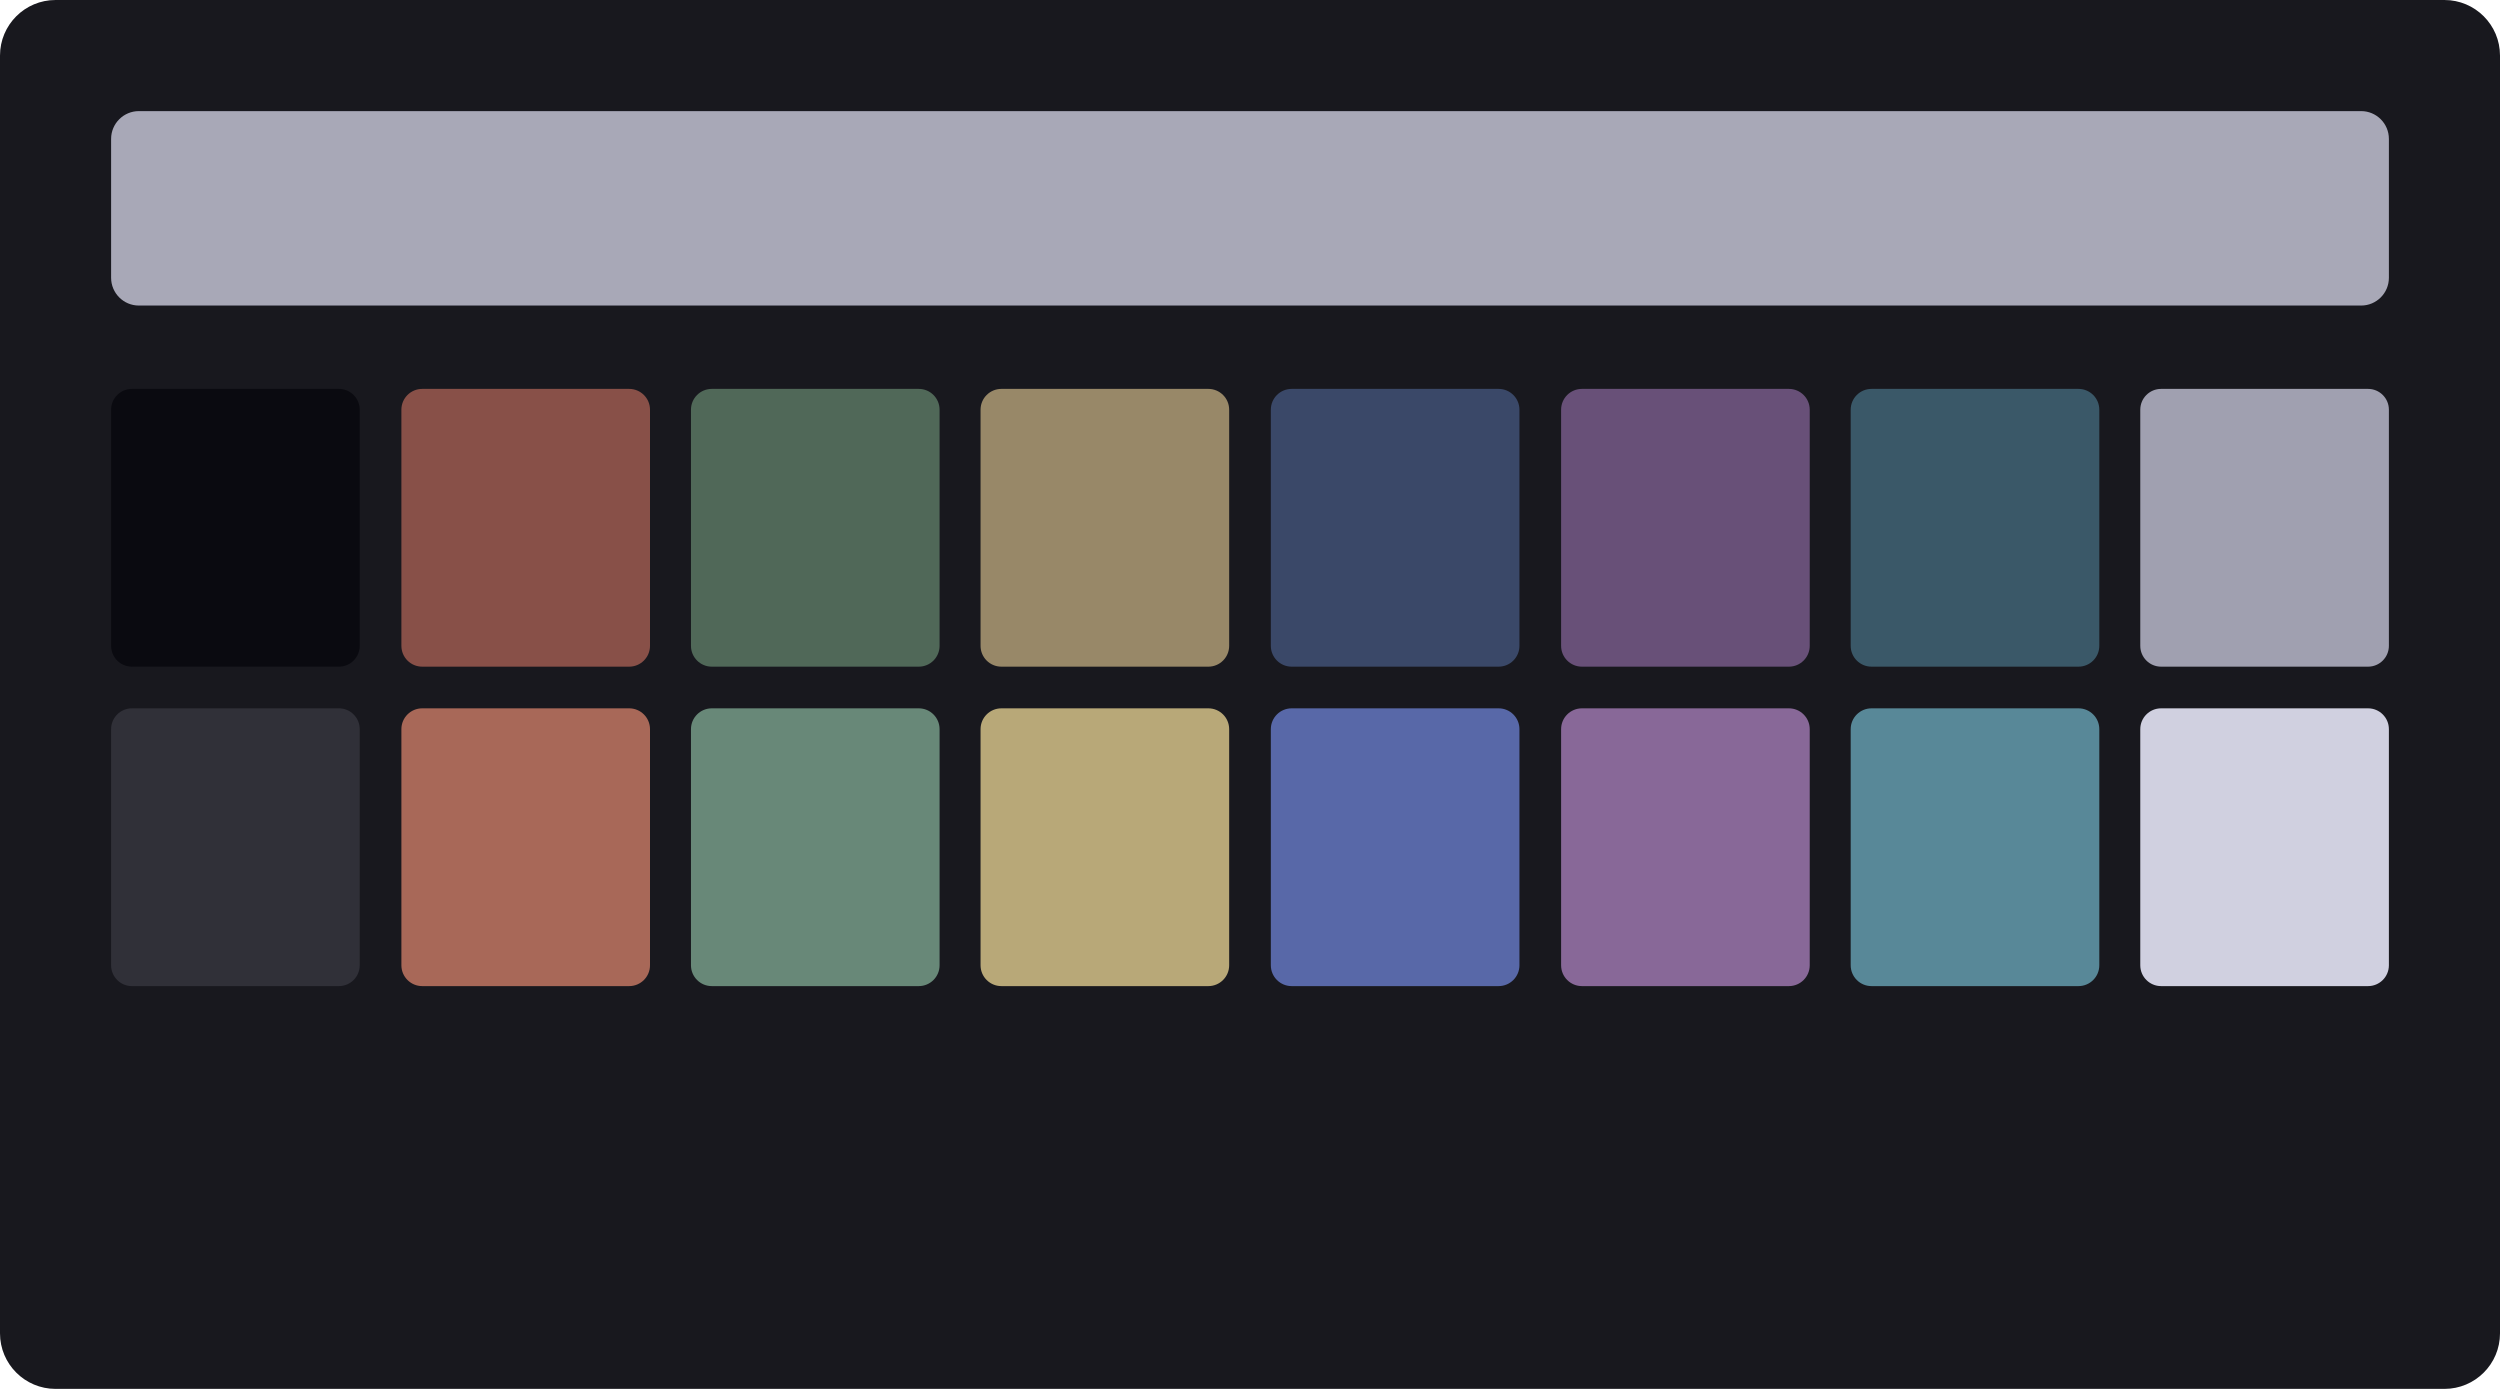
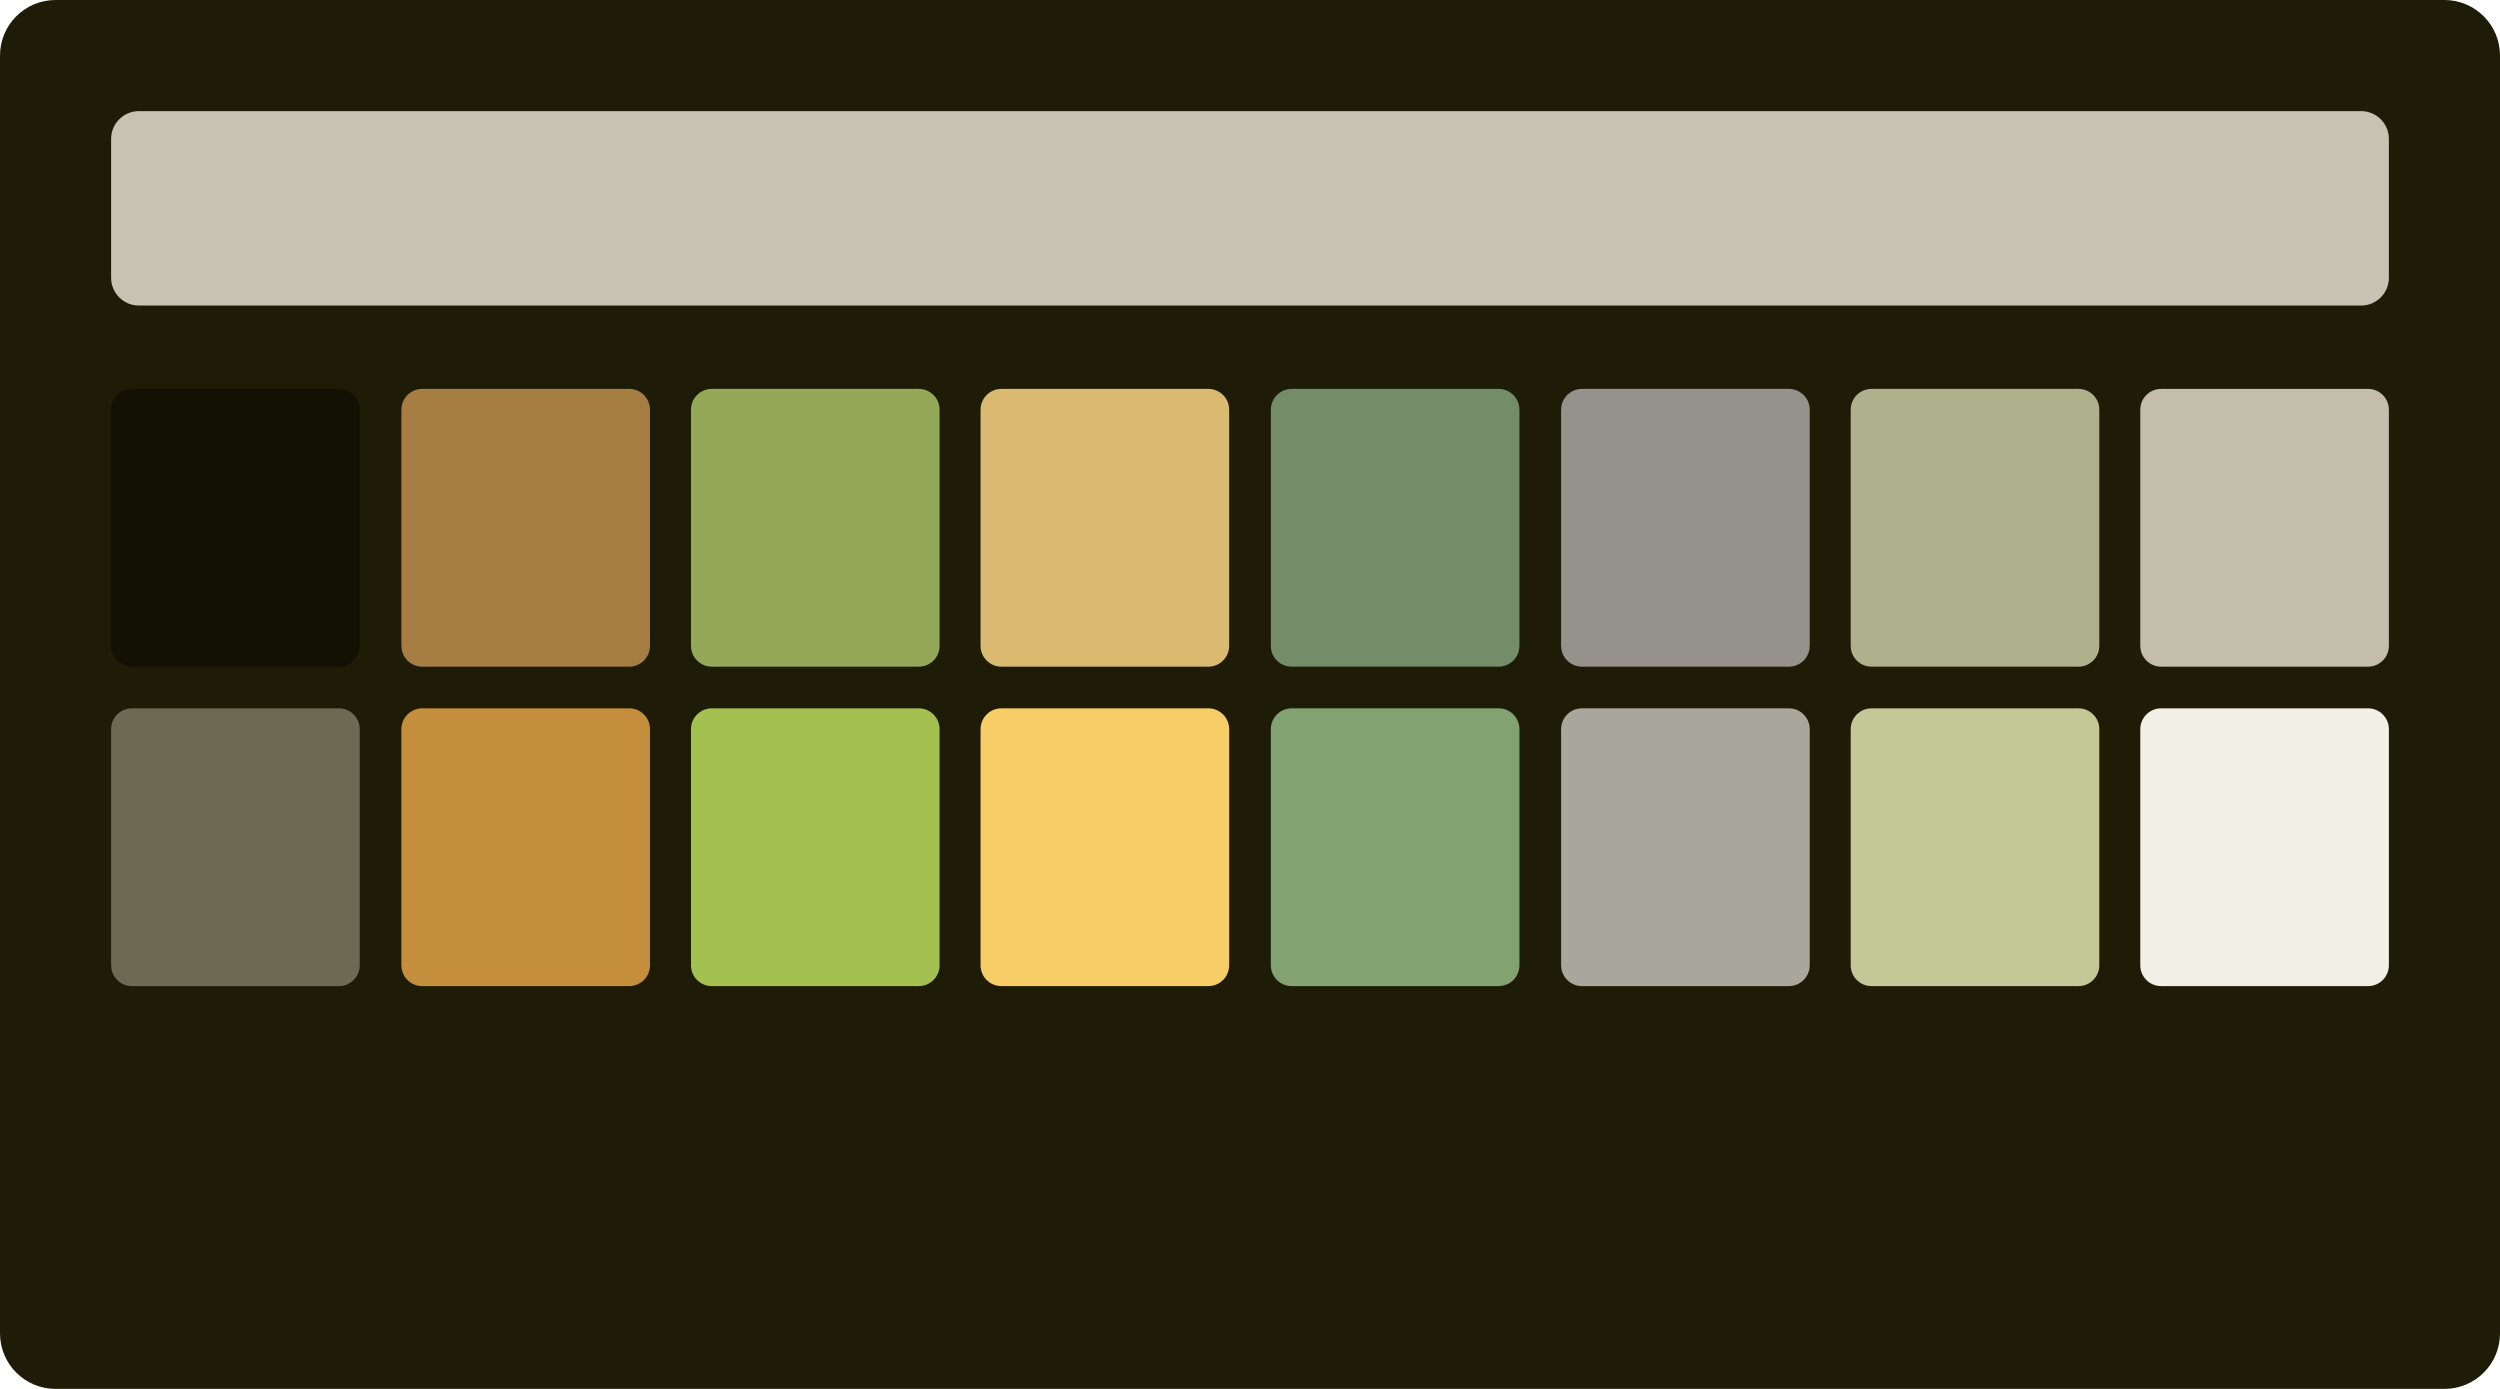
<svg xmlns="http://www.w3.org/2000/svg" width="360" height="200" viewBox="0 0 360 200">
-   <rect width="360" height="200" rx="8" fill="#18181e" />
-   <rect x="16" y="16" width="328" height="28" rx="4" fill="#b8b8c8" opacity="0.9" />
-   <rect x="16.0" y="56" width="35.8" height="40" rx="3" fill="#0a0a10" />
-   <rect x="57.8" y="56" width="35.8" height="40" rx="3" fill="#885048" />
-   <rect x="99.5" y="56" width="35.8" height="40" rx="3" fill="#506858" />
-   <rect x="141.2" y="56" width="35.8" height="40" rx="3" fill="#988868" />
-   <rect x="183.0" y="56" width="35.8" height="40" rx="3" fill="#3a4868" />
-   <rect x="224.8" y="56" width="35.8" height="40" rx="3" fill="#685078" />
-   <rect x="266.5" y="56" width="35.8" height="40" rx="3" fill="#3a5868" />
-   <rect x="308.2" y="56" width="35.8" height="40" rx="3" fill="#a0a0b0" />
-   <rect x="16.0" y="102" width="35.8" height="40" rx="3" fill="#303038" />
-   <rect x="57.8" y="102" width="35.8" height="40" rx="3" fill="#a86858" />
-   <rect x="99.5" y="102" width="35.8" height="40" rx="3" fill="#688878" />
-   <rect x="141.2" y="102" width="35.8" height="40" rx="3" fill="#b8a878" />
-   <rect x="183.0" y="102" width="35.8" height="40" rx="3" fill="#5868a8" />
-   <rect x="224.8" y="102" width="35.8" height="40" rx="3" fill="#886898" />
-   <rect x="266.5" y="102" width="35.8" height="40" rx="3" fill="#588898" />
-   <rect x="308.2" y="102" width="35.8" height="40" rx="3" fill="#d0d0e0" />
+   <rect width="360" height="200" rx="8" fill="#1e1b06" />
+   <rect x="16" y="16" width="328" height="28" rx="4" fill="#d8d4c6" opacity="0.9" />
+   <rect x="16.0" y="56" width="35.8" height="40" rx="3" fill="#131103" />
+   <rect x="57.8" y="56" width="35.8" height="40" rx="3" fill="#a67e44" />
+   <rect x="99.5" y="56" width="35.8" height="40" rx="3" fill="#93a958" />
+   <rect x="141.2" y="56" width="35.8" height="40" rx="3" fill="#d9ba70" />
+   <rect x="183.0" y="56" width="35.8" height="40" rx="3" fill="#748c67" />
+   <rect x="224.8" y="56" width="35.8" height="40" rx="3" fill="#94928a" />
+   <rect x="266.5" y="56" width="35.8" height="40" rx="3" fill="#afb18d" />
+   <rect x="308.2" y="56" width="35.8" height="40" rx="3" fill="#c3beab" />
+   <rect x="16.0" y="102" width="35.8" height="40" rx="3" fill="#6d6a53" />
+   <rect x="57.8" y="102" width="35.8" height="40" rx="3" fill="#c48e3c" />
+   <rect x="99.5" y="102" width="35.8" height="40" rx="3" fill="#a3c050" />
+   <rect x="141.2" y="102" width="35.8" height="40" rx="3" fill="#f6cd66" />
+   <rect x="183.0" y="102" width="35.8" height="40" rx="3" fill="#82a271" />
+   <rect x="224.8" y="102" width="35.8" height="40" rx="3" fill="#a9a69b" />
+   <rect x="266.5" y="102" width="35.8" height="40" rx="3" fill="#c4c796" />
+   <rect x="308.2" y="102" width="35.8" height="40" rx="3" fill="#f1efe6" />
</svg>
